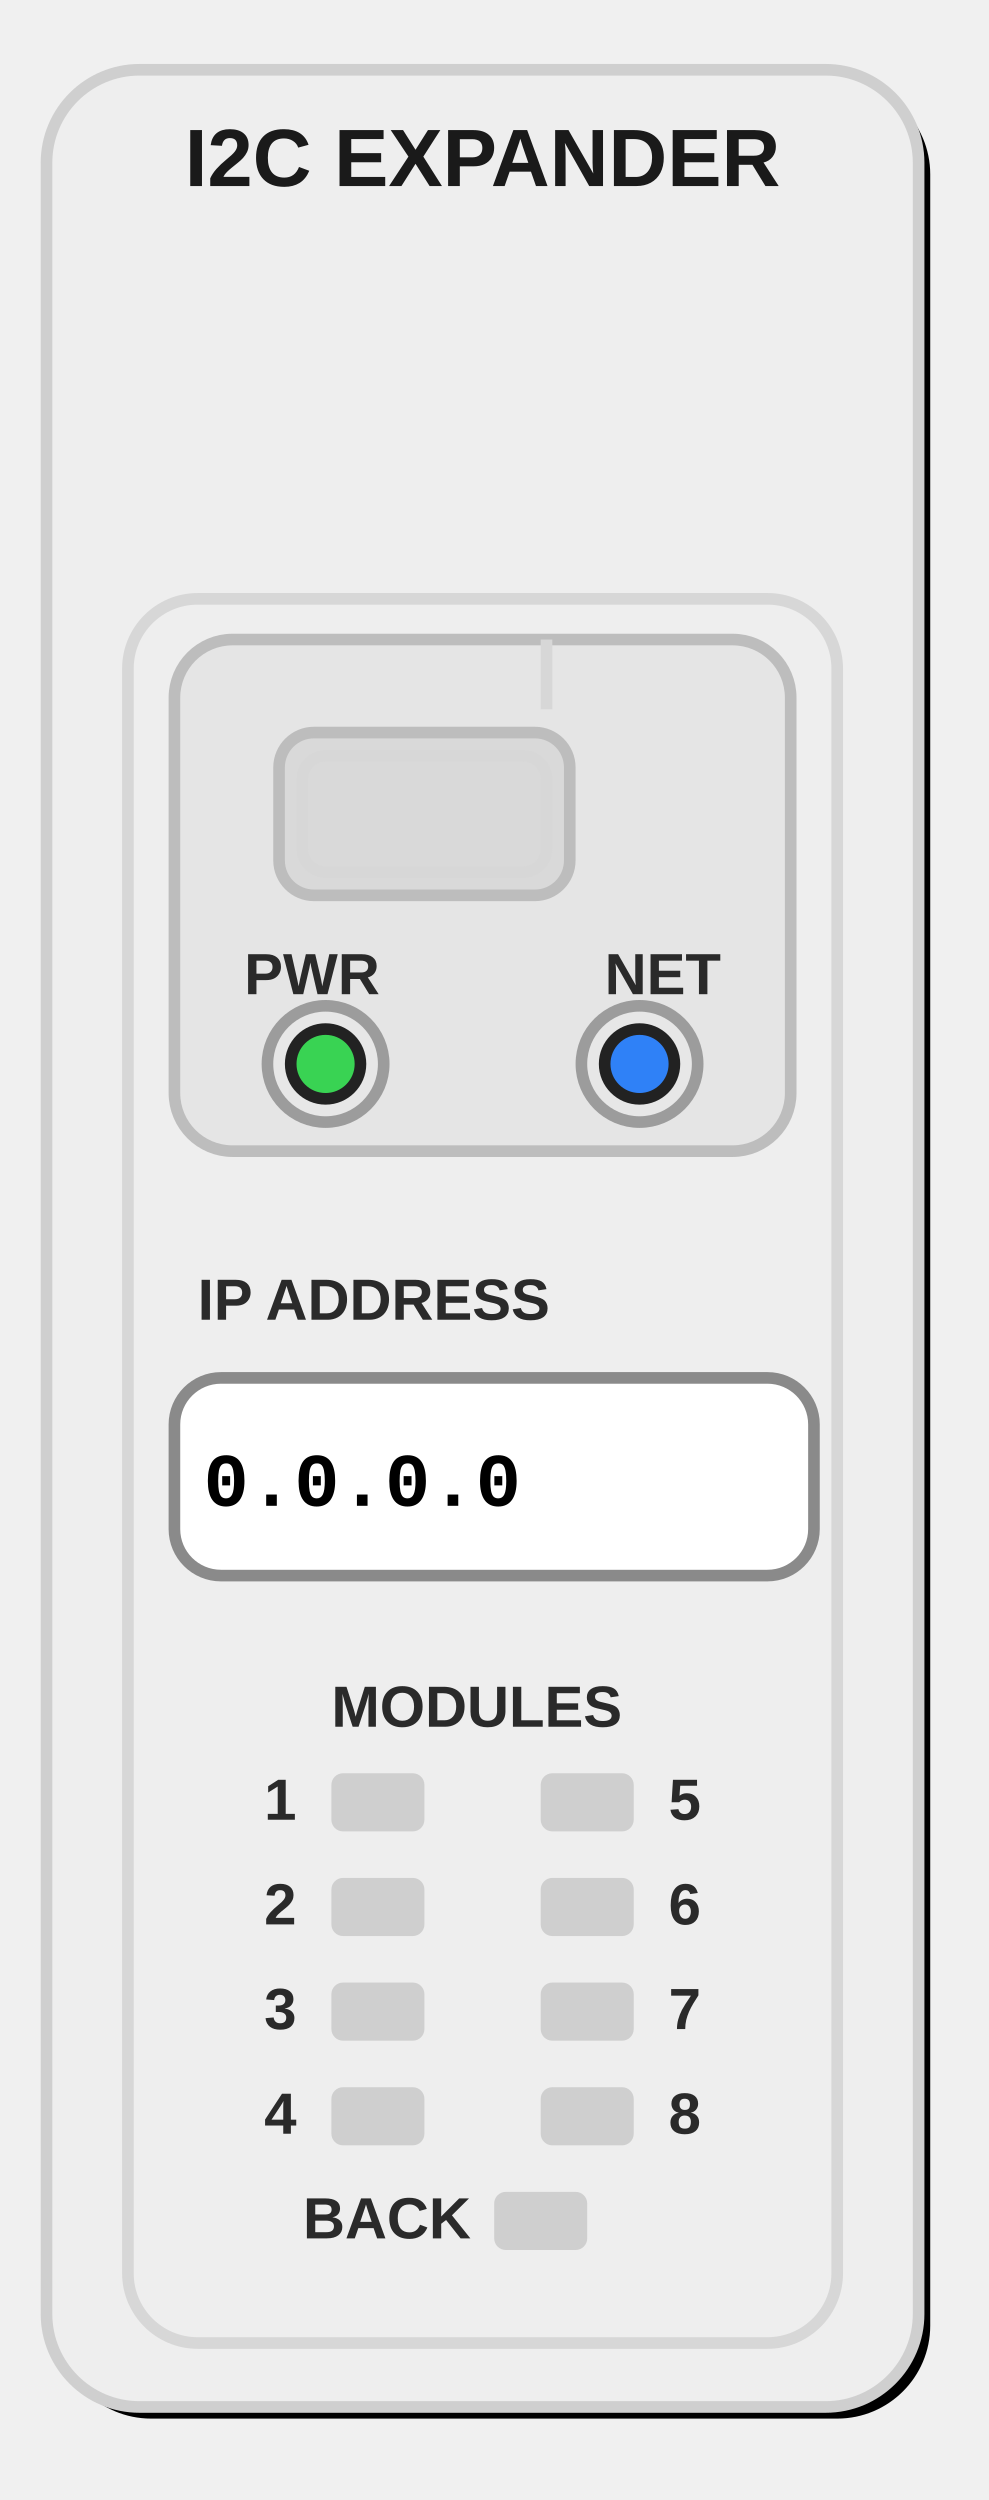
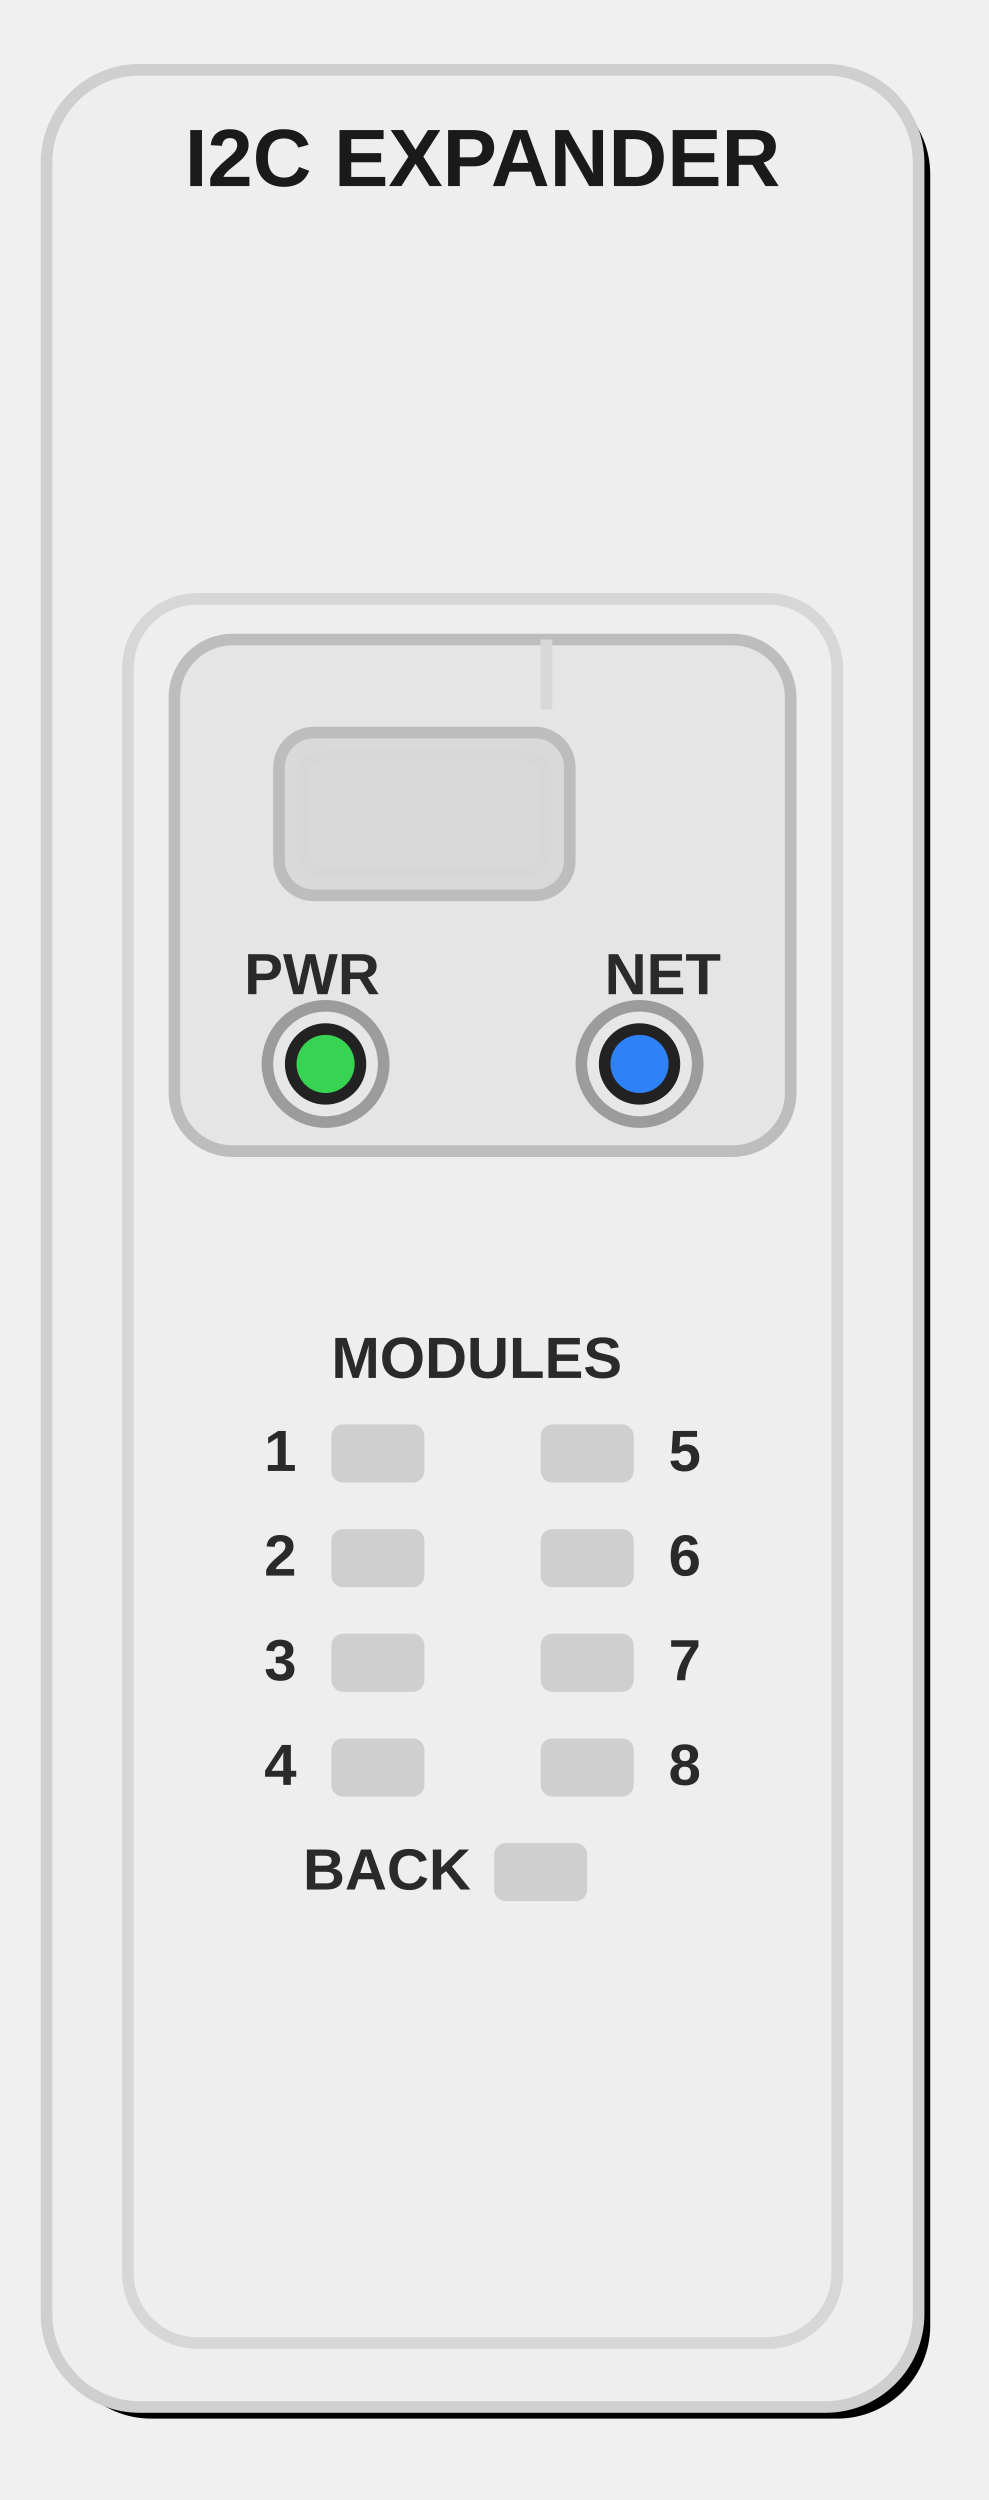
<svg xmlns="http://www.w3.org/2000/svg" width="170" height="430" viewBox="0 0 170 430">
  <defs>
    <style>
      .shadow { fill:#000; }
      .card { fill:#eeeeee; stroke:#cfcfcf; stroke-width:2; }
      .inner { fill:none; stroke:#d7d7d7; stroke-width:2; }
      .title { font-family:Arial,Helvetica,sans-serif; font-size:14px; font-weight:700; fill:#1a1a1a; }
      .label { font-family:Arial,Helvetica,sans-serif; font-size:10px; font-weight:700; fill:#2a2a2a; }

      .ledOuter { fill:#e7e7e7; stroke:#9c9c9c; stroke-width:2; }
      .ledPwr { fill:#39d353; stroke:#222; stroke-width:2; }
      .ledNet { fill:#2f81f7; stroke:#222; stroke-width:2; }

      .pi { fill:#e5e5e5; stroke:#bdbdbd; stroke-width:2; }
      .piWindow { fill:#d9d9d9; stroke:#bdbdbd; stroke-width:2; }

      .ipBox { fill:#ffffff; stroke:#8a8a8a; stroke-width:2; }
      .ipText {
        font-family:"Courier New",Courier,monospace;
        font-size:13px;
        font-weight:700;
        fill:#000000;
      }
      .hat-ind { rx:2; }
      .hat-off { fill:#cfcfcf; }
      .hat-a { fill:#ffd43b; }
      .hat-b { fill:#ff4d4f; }
      .hat-ab { fill:#39d353; }
    </style>
  </defs>
  <rect class="shadow" x="10" y="14" width="150" height="402" rx="16" />
  <rect class="card" x="8" y="12" width="150" height="402" rx="16" />
  <text class="title" x="83" y="32" text-anchor="middle">I2C EXPANDER</text>
  <rect class="inner" x="22" y="103" width="122" height="300" rx="12" />
  <g transform="translate(30,110)">
    <rect class="pi" x="0" y="0" width="106" height="88" rx="10" />
    <path class="inner" d="M64,0 V12" />
    <rect class="piWindow" x="18" y="16" width="50" height="28" rx="6" />
    <rect class="inner" x="22" y="20" width="42" height="20" rx="4" />
    <text class="label" x="12" y="61">PWR</text>
    <circle class="ledOuter" cx="26" cy="73" r="10" />
    <circle id="led_pwr" class="ledPwr" cx="26" cy="73" r="6" />
    <text class="label" x="94" y="61" text-anchor="end">NET</text>
    <circle class="ledOuter" cx="80" cy="73" r="10" />
    <circle id="led_net" class="ledNet" cx="80" cy="73" r="6" />
  </g>
-   <text class="label" x="34" y="227">IP ADDRESS</text>
-   <rect class="ipBox" x="30" y="237" width="110" height="34" rx="8" />
-   <text class="ipText" x="35" y="259" textLength="100" lengthAdjust="spacingAndGlyphs">0.0.0.0</text>
-   <g id="hat_indicators" transform="translate(57,305)">
+   <g id="hat_indicators" transform="translate(57,245)">
    <text class="label" x="0" y="-8">MODULES</text>
    <text class="label" x="-6" y="8" text-anchor="end">1</text>
    <rect id="hat_mod_1" class="hat-off" x="0" y="0" width="16" height="10" rx="2" />
    <text class="label" x="-6" y="26" text-anchor="end">2</text>
    <rect id="hat_mod_2" class="hat-off" x="0" y="18" width="16" height="10" rx="2" />
    <text class="label" x="-6" y="44" text-anchor="end">3</text>
    <rect id="hat_mod_3" class="hat-off" x="0" y="36" width="16" height="10" rx="2" />
    <text class="label" x="-6" y="62" text-anchor="end">4</text>
    <rect id="hat_mod_4" class="hat-off" x="0" y="54" width="16" height="10" rx="2" />
    <rect id="hat_mod_5" class="hat-off" x="36" y="0" width="16" height="10" rx="2" />
    <text class="label" x="58" y="8" text-anchor="start">5</text>
    <rect id="hat_mod_6" class="hat-off" x="36" y="18" width="16" height="10" rx="2" />
    <text class="label" x="58" y="26" text-anchor="start">6</text>
    <rect id="hat_mod_7" class="hat-off" x="36" y="36" width="16" height="10" rx="2" />
    <text class="label" x="58" y="44" text-anchor="start">7</text>
    <rect id="hat_mod_8" class="hat-off" x="36" y="54" width="16" height="10" rx="2" />
    <text class="label" x="58" y="62" text-anchor="start">8</text>
    <text class="label" x="24" y="80" text-anchor="end">BACK</text>
    <rect id="expander_back_btn" class="hat-off" x="28" y="72" width="16" height="10" rx="2" style="cursor:pointer" />
  </g>
</svg>
